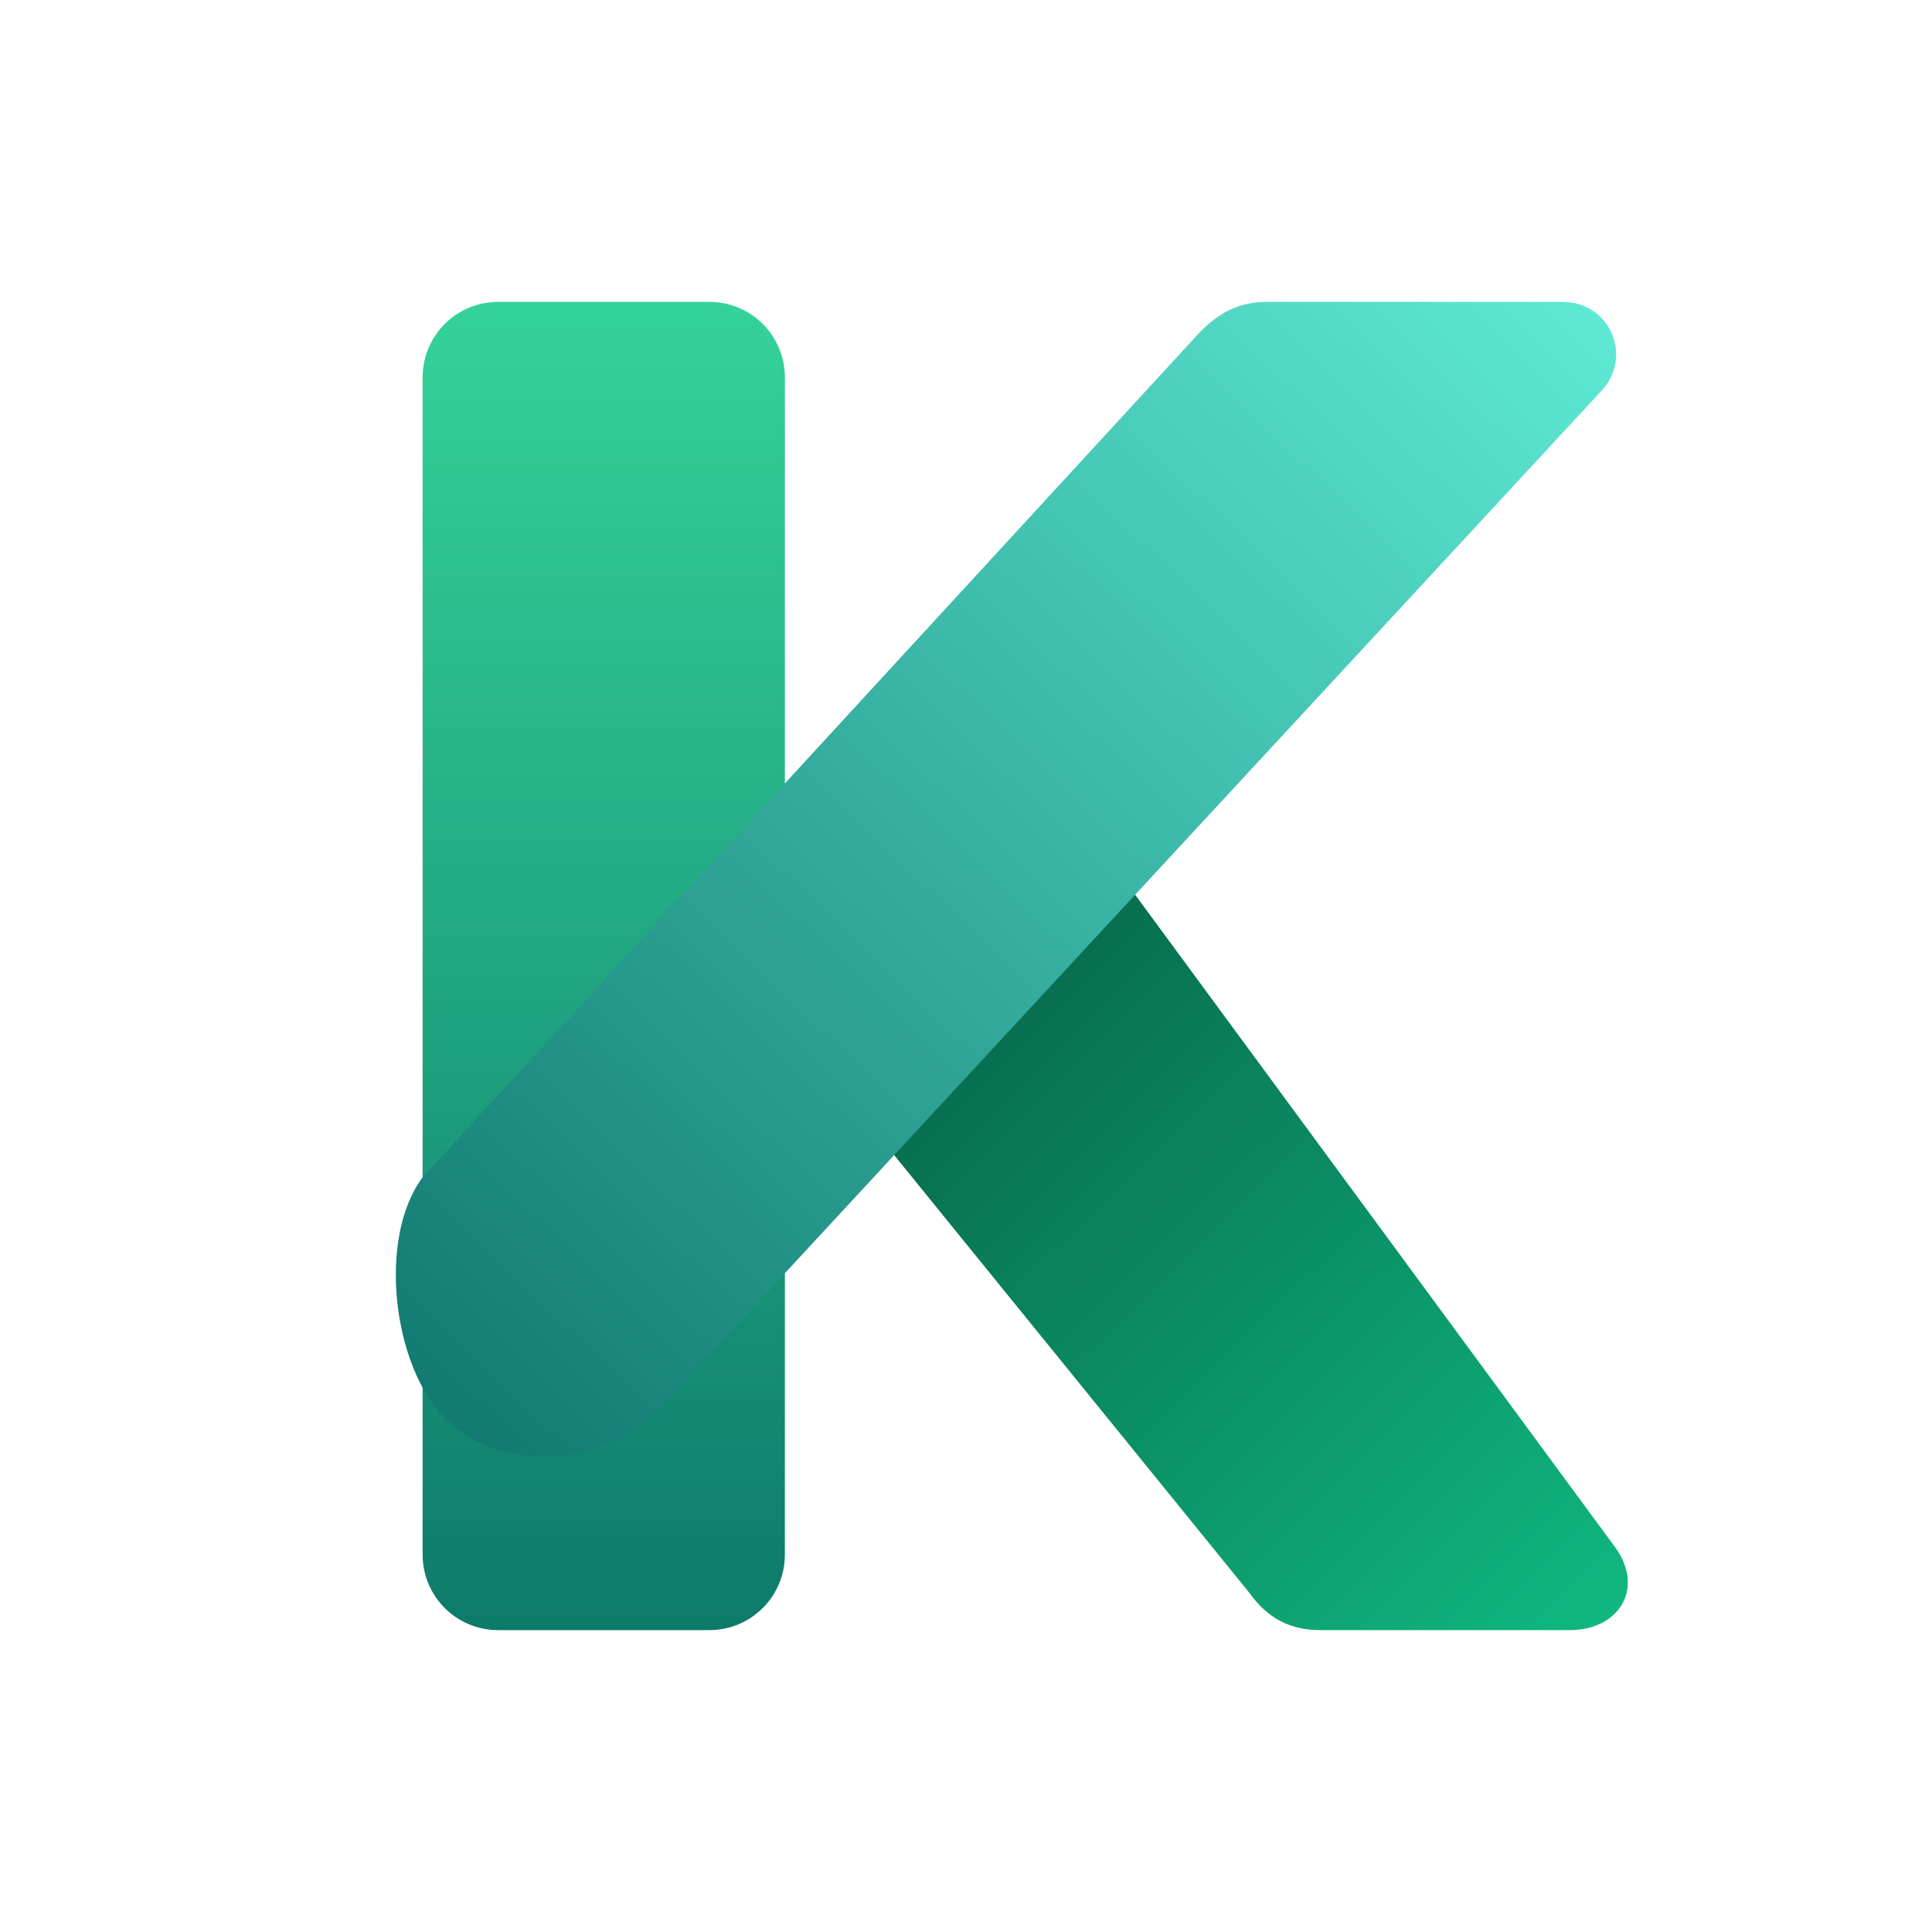
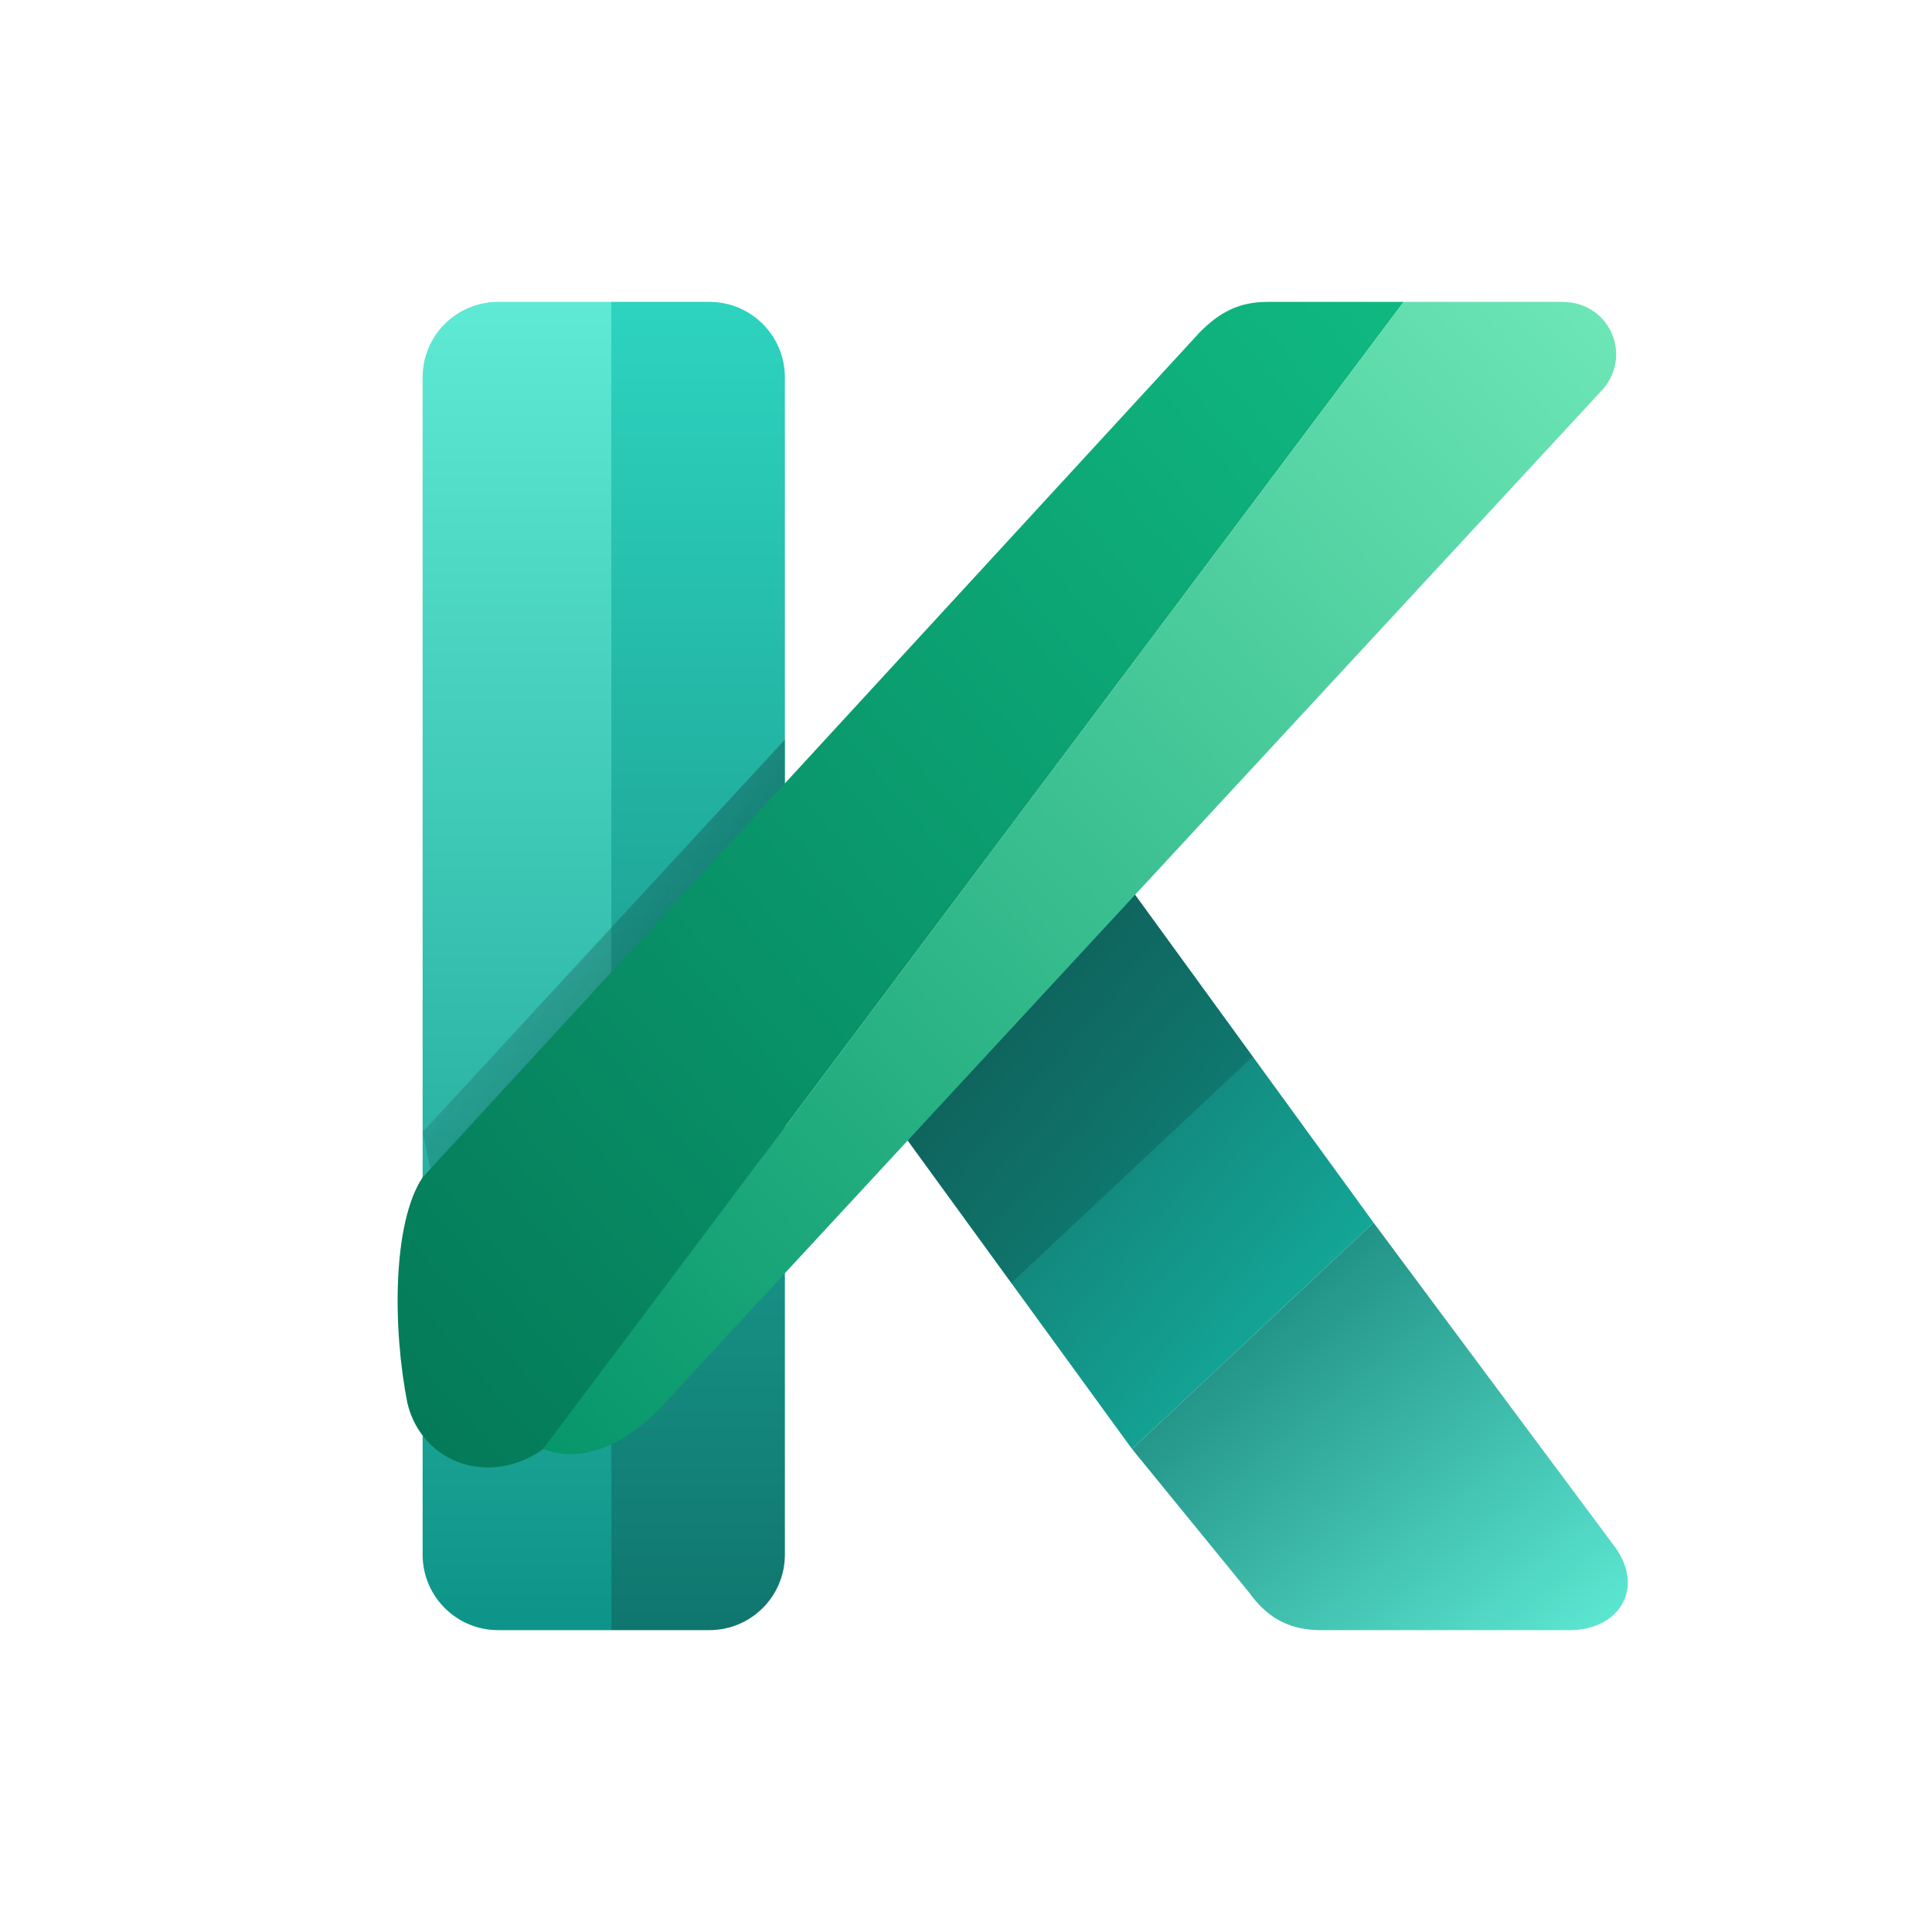
<svg xmlns="http://www.w3.org/2000/svg" viewBox="0 0 512 512">
  <defs>
-     <linearGradient id="stem" x1="0" y1="0" x2="0" y2="1">
-       <stop offset="0" stop-color="#34d399" />
-       <stop offset="1" stop-color="#0d7a6a" />
+     <linearGradient id="s1" x1="0" y1="0" x2="0" y2="1">
+       <stop offset="0" stop-color="#5eead4" />
+       <stop offset="1" stop-color="#0d9488" />
    </linearGradient>
-     <linearGradient id="arm" x1="0" y1="1" x2="1" y2="0">
+     <linearGradient id="s2" x1="0" y1="0" x2="0" y2="1">
+       <stop offset="0" stop-color="#2dd4bf" />
+       <stop offset="1" stop-color="#0f766e" />
+     </linearGradient>
+     <linearGradient id="sh" x1="0" y1="0" x2="1" y2="1">
+       <stop offset="0" stop-color="#134e4a" stop-opacity="0" />
+       <stop offset="1" stop-color="#042f2e" stop-opacity=".75" />
+     </linearGradient>
+     <linearGradient id="a1" x1="0" y1="1" x2="1" y2="0">
+       <stop offset="0" stop-color="#047857" />
+       <stop offset="1" stop-color="#10b981" />
+     </linearGradient>
+     <linearGradient id="a2" x1="0" y1="1" x2="1" y2="0">
+       <stop offset="0" stop-color="#059669" />
+       <stop offset="1" stop-color="#6ee7b7" />
+     </linearGradient>
+     <linearGradient id="l1" x1="0" y1="0" x2="1" y2="1">
+       <stop offset="0" stop-color="#115e59" />
+       <stop offset="1" stop-color="#14b8a6" />
+     </linearGradient>
+     <linearGradient id="l2" x1="0" y1="0" x2="1" y2="1">
      <stop offset="0" stop-color="#0f766e" />
      <stop offset="1" stop-color="#5eead4" />
    </linearGradient>
-     <linearGradient id="leg" x1="0" y1="0" x2="1" y2="1">
-       <stop offset="0" stop-color="#065f46" />
-       <stop offset="1" stop-color="#10b981" />
-     </linearGradient>
  </defs>
-   <rect x="112" y="80" width="96" height="352" rx="20" fill="url(#stem)" />
-   <path d="M232 300 L300 236 L428 410 C436 421 429 432 416 432 L350 432 C342 432 336 429 331 422 Z" fill="url(#leg)" />
-   <path d="M112 312 L318 88 C323 83 328 80 336 80 L414 80 C427 80 433 95 424 104 L176 372 C160 389 134 391 118 376 C104 362 100 328 112 312 Z" fill="url(#arm)" />
+   <path d="M112 100 a20 20 0 0 1 20 -20 h30 v352 h-30 a20 20 0 0 1 -20 -20 z" fill="url(#s1)" />
+   <path d="M162 80 h26 a20 20 0 0 1 20 20 v312 a20 20 0 0 1 -20 20 h-26 z" fill="url(#s2)" />
+   <path d="M236 296 L300 236 L364 324 L300 384 Z" fill="url(#l1)" />
+   <path d="M300 384 L364 324 L428 410 C436 421 429 432 416 432 L350 432 C342 432 336 429 331 422 Z" fill="url(#l2)" />
+   <path d="M236 296 L300 236 L332 280 L268 340 Z" fill="#042f2e" opacity=".22" />
+   <path d="M112 300 L208 196 L208 300 L130 386 Z" fill="url(#sh)" />
+   <path d="M112 312 L318 88 C323 83 328 80 336 80 L372 80 L144 384 C130 394 112 388 108 372 C104 352 104 324 112 312 Z" fill="url(#a1)" />
+   <path d="M372 80 L414 80 C427 80 433 95 424 104 L176 372 C166 383 154 388 144 384 Z" fill="url(#a2)" />
</svg>
